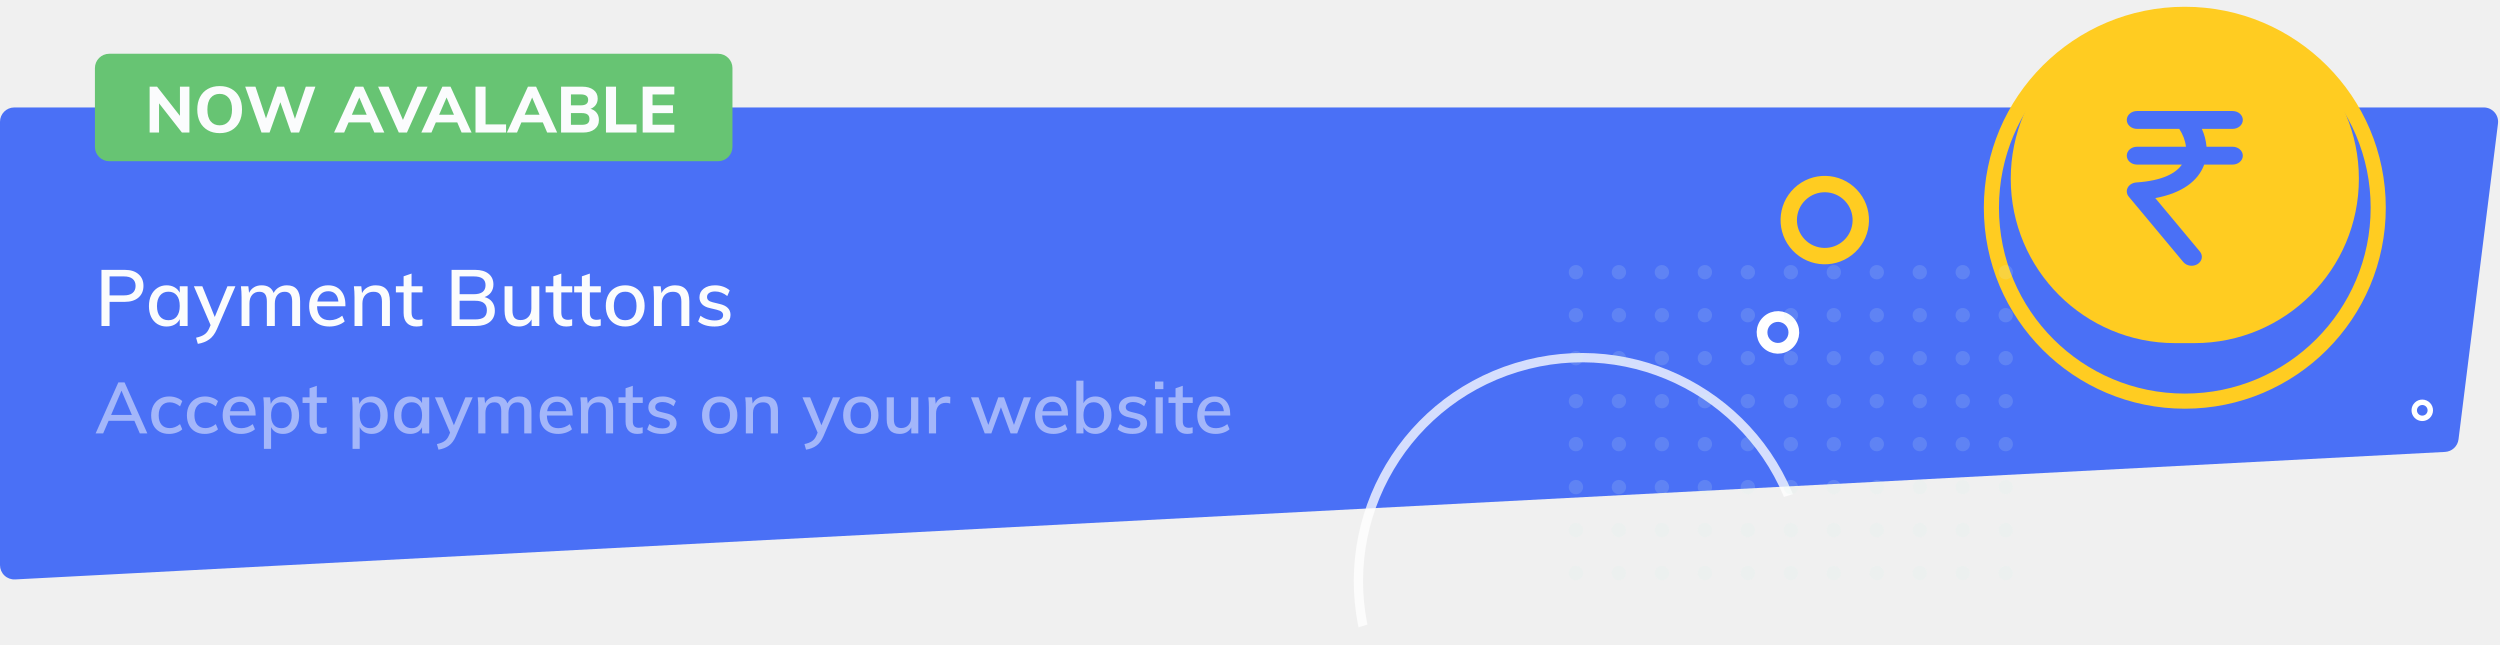
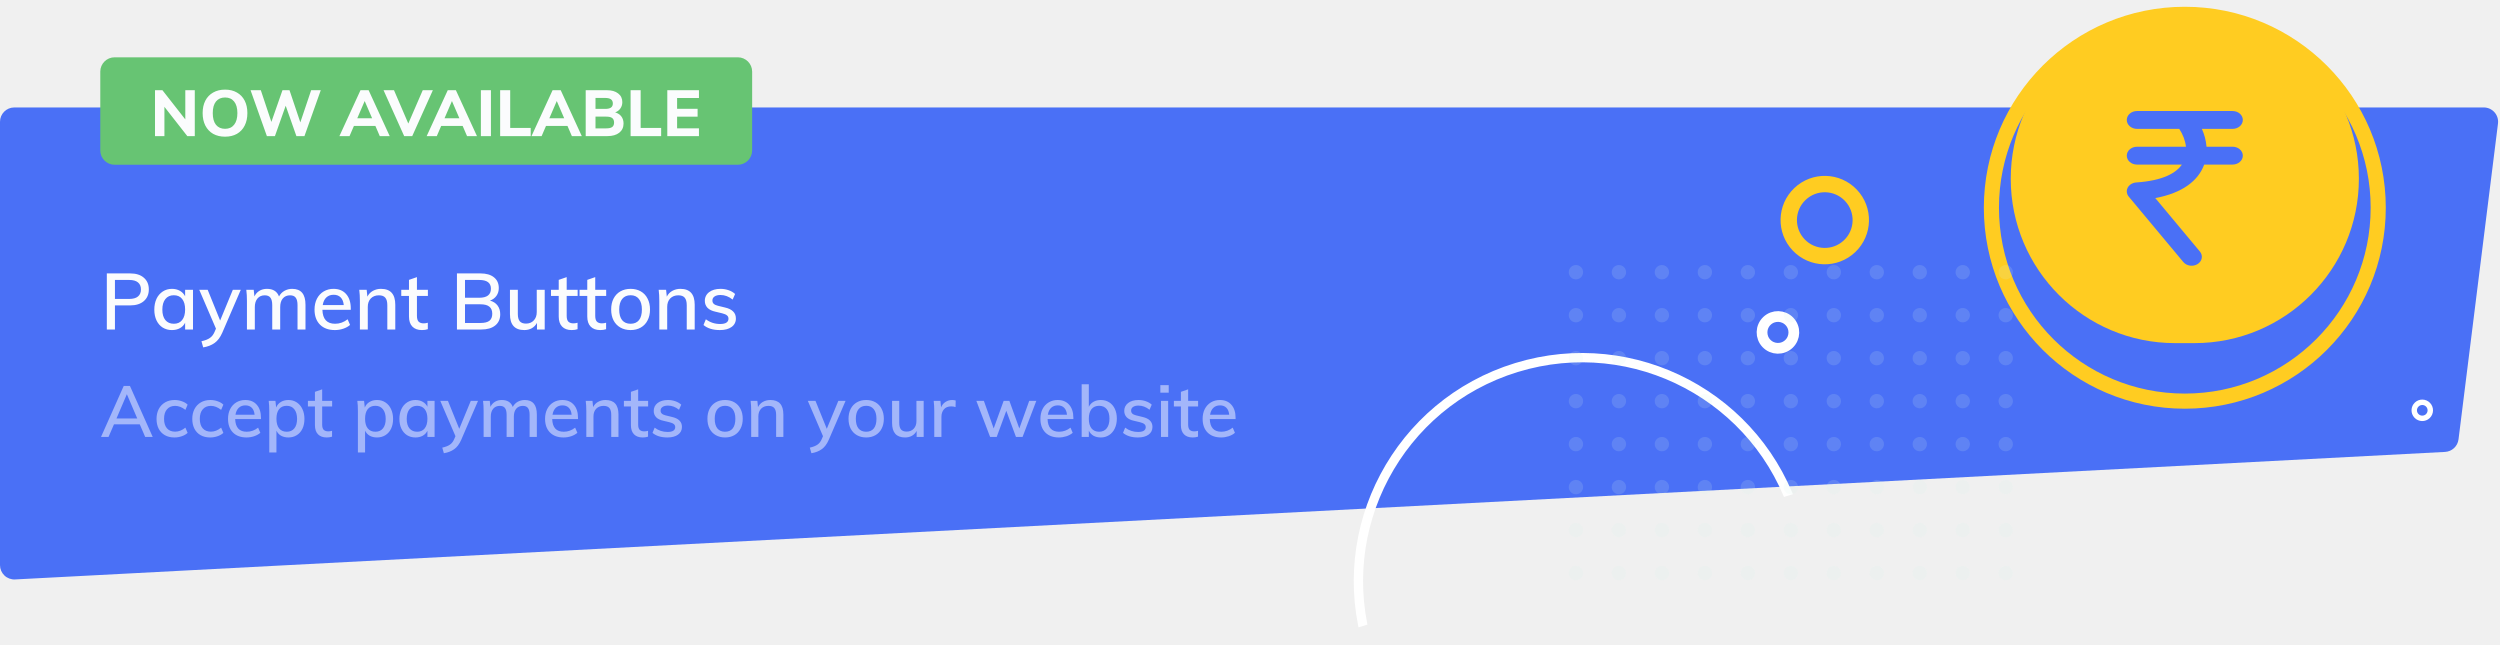
<svg xmlns="http://www.w3.org/2000/svg" width="349" height="90" fill="none">
-   <mask id="a" maskUnits="userSpaceOnUse" x="173" y="34" width="85" height="56">
-     <path d="M257.141 66.884L183.08 89.587 173 56.702 247.061 34l10.08 32.884z" fill="#C4C4C4" />
+   <path d="M0 17a2 2 0 0 1 2-2h344.734a2 2 0 0 1 1.985 2.248l-5.511 44.091a2 2 0 0 1-1.88 1.749L2.105 80.89A2 2 0 0 1 0 78.892V17z" fill="#4a70f6" />
+   <circle cx="338.149" cy="57.281" r="1.121" transform="rotate(226.442 338.149 57.281)" stroke="#fff" stroke-width=".757" />
+   <mask id="A" mask-type="alpha" maskUnits="userSpaceOnUse" x="173" y="34" width="85" height="56">
+     <path d="M257.141 66.884L183.08 89.587 173 56.703 247.061 34l10.08 32.884z" fill="#c4c4c4" />
  </mask>
-   <path d="M0 17a2 2 0 012-2h344.734a2 2 0 011.985 2.248l-5.511 44.09a2 2 0 01-1.88 1.75L2.105 80.889A2 2 0 010 78.892V17z" fill="#4A70F6" />
-   <circle transform="rotate(-133.558 338.149 57.281)" r="1.121" cy="57.281" cx="338.149" stroke-width=".757" stroke="#fff" />
-   <g mask="url(#a)">
-     <circle transform="rotate(-17.042 220.844 81.139)" r="31.202" cy="81.139" cx="220.844" stroke-width="1.3" stroke="#fff" />
+   <g mask="url(#A)">
+     <circle cx="220.844" cy="81.139" r="31.202" transform="rotate(342.958 220.844 81.139)" stroke="#fff" stroke-width="1.3" />
  </g>
-   <circle transform="rotate(-133.558 254.739 30.725)" r="5.029" cy="30.725" cx="254.739" stroke-width="2.286" stroke="#FFCC21" />
-   <circle transform="rotate(-133.558 248.201 46.405)" r="2.221" cy="46.405" cx="248.201" stroke-width="1.5" stroke="#fff" />
-   <path d="M278 29c0-14.912 12.088-27 27-27v0c14.912 0 27 12.088 27 27v0c0 14.912-12.088 27-27 27v0c-14.912 0-27-12.088-27-27v0z" stroke-linecap="round" stroke-width="2.111" stroke="#FFCC21" />
-   <path d="M303.65 2c-12.675 0-22.95 10.275-22.95 22.95 0 12.675 10.275 22.95 22.95 22.95h2.7c12.675 0 22.95-10.275 22.95-22.95C329.3 12.275 319.025 2 306.35 2h-2.7zm3.732 15.992h4.286c.79 0 1.43-.558 1.43-1.246s-.64-1.246-1.43-1.246H298.327c-.789 0-1.429.558-1.429 1.246s.64 1.246 1.429 1.246h5.897c.496.746.84 1.622.936 2.493h-6.833c-.789 0-1.429.558-1.429 1.246s.64 1.246 1.429 1.246h6.262c-.792 1.147-2.568 2.237-6.35 2.494a1.6 1.6 0 00-.406.075c-.359.115-.647.35-.804.647-.157.296-.176.64-.044.953.049.115.117.222.199.318l7.611 9.123c.464.556 1.358.68 1.996.275.639-.405.78-1.185.316-1.741l-6.227-7.465c3.789-.71 5.991-2.418 6.813-4.651l.01-.028h3.965c.79 0 1.43-.558 1.43-1.246 0-.689-.64-1.246-1.43-1.246h-3.638a7.57 7.57 0 00-.648-2.493z" clip-rule="evenodd" fill-rule="evenodd" fill="#FFCC21" />
-   <g opacity=".15" fill="#D5F3EB">
-     <circle r="1" cy="80" cx="220" />
-     <circle r="1" cy="80" cx="238" />
-     <circle r="1" cy="80" cx="262" />
-     <circle r="1" cy="80" cx="226" />
-     <circle r="1" cy="80" cx="244" />
-     <circle r="1" cy="80" cx="268" />
-     <circle r="1" cy="80" cx="232" />
-     <circle r="1" cy="80" cx="256" />
-     <circle r="1" cy="80" cx="250" />
-     <circle r="1" cy="80" cx="280" />
-     <circle r="1" cy="80" cx="274" />
-     <circle r="1" cy="56" cx="220" />
-     <circle r="1" cy="56" cx="238" />
-     <circle r="1" cy="56" cx="262" />
-     <circle r="1" cy="56" cx="226" />
-     <circle r="1" cy="56" cx="244" />
-     <circle r="1" cy="56" cx="268" />
-     <circle r="1" cy="56" cx="232" />
-     <circle r="1" cy="56" cx="256" />
-     <circle r="1" cy="56" cx="250" />
-     <circle r="1" cy="56" cx="280" />
-     <circle r="1" cy="56" cx="274" />
-     <circle r="1" cy="68" cx="220" />
-     <circle r="1" cy="68" cx="238" />
-     <circle r="1" cy="68" cx="262" />
-     <circle r="1" cy="68" cx="226" />
-     <circle r="1" cy="68" cx="244" />
-     <circle r="1" cy="68" cx="268" />
-     <circle r="1" cy="68" cx="232" />
-     <circle r="1" cy="68" cx="256" />
-     <circle r="1" cy="68" cx="250" />
-     <circle r="1" cy="68" cx="280" />
-     <circle r="1" cy="68" cx="274" />
-     <circle r="1" cy="44" cx="220" />
-     <circle r="1" cy="44" cx="238" />
-     <circle r="1" cy="44" cx="262" />
-     <circle r="1" cy="44" cx="226" />
-     <circle r="1" cy="44" cx="244" />
-     <circle r="1" cy="44" cx="268" />
-     <circle r="1" cy="44" cx="232" />
-     <circle r="1" cy="44" cx="256" />
-     <circle r="1" cy="44" cx="250" />
-     <circle r="1" cy="44" cx="280" />
-     <circle r="1" cy="44" cx="274" />
-     <circle r="1" cy="74" cx="220" />
-     <circle r="1" cy="74" cx="238" />
-     <circle r="1" cy="74" cx="262" />
-     <circle r="1" cy="74" cx="226" />
-     <circle r="1" cy="74" cx="244" />
-     <circle r="1" cy="74" cx="268" />
-     <circle r="1" cy="74" cx="232" />
-     <circle r="1" cy="74" cx="256" />
-     <circle r="1" cy="74" cx="250" />
-     <circle r="1" cy="74" cx="280" />
-     <circle r="1" cy="74" cx="274" />
-     <circle r="1" cy="50" cx="220" />
-     <circle r="1" cy="50" cx="238" />
-     <circle r="1" cy="50" cx="262" />
-     <circle r="1" cy="50" cx="226" />
-     <circle r="1" cy="50" cx="244" />
-     <circle r="1" cy="50" cx="268" />
-     <circle r="1" cy="50" cx="232" />
-     <circle r="1" cy="50" cx="256" />
-     <circle r="1" cy="50" cx="250" />
-     <circle r="1" cy="50" cx="280" />
-     <circle r="1" cy="50" cx="274" />
-     <circle r="1" cy="62" cx="220" />
-     <circle r="1" cy="62" cx="238" />
-     <circle r="1" cy="62" cx="262" />
-     <circle r="1" cy="62" cx="226" />
-     <circle r="1" cy="62" cx="244" />
-     <circle r="1" cy="62" cx="268" />
-     <circle r="1" cy="62" cx="232" />
-     <circle r="1" cy="62" cx="256" />
-     <circle r="1" cy="62" cx="250" />
-     <circle r="1" cy="62" cx="280" />
-     <circle r="1" cy="62" cx="274" />
-     <circle r="1" cy="38" cx="220" />
-     <circle r="1" cy="38" cx="238" />
-     <circle r="1" cy="38" cx="262" />
-     <circle r="1" cy="38" cx="226" />
-     <circle r="1" cy="38" cx="244" />
-     <circle r="1" cy="38" cx="268" />
-     <circle r="1" cy="38" cx="232" />
-     <circle r="1" cy="38" cx="256" />
-     <circle r="1" cy="38" cx="250" />
-     <circle r="1" cy="38" cx="280" />
-     <circle r="1" cy="38" cx="274" />
+   <circle cx="254.739" cy="30.725" r="5.029" transform="rotate(226.442 254.739 30.725)" stroke="#ffcc21" stroke-width="2.286" />
+   <circle cx="248.201" cy="46.405" r="2.221" transform="rotate(226.442 248.201 46.405)" stroke="#fff" stroke-width="1.5" />
+   <path d="M278 29c0-14.912 12.088-27 27-27h0c14.912 0 27 12.088 27 27h0c0 14.912-12.088 27-27 27h0c-14.912 0-27-12.088-27-27h0z" stroke="#ffcc21" stroke-width="2.111" />
+   <path fill-rule="evenodd" d="M303.65 2c-12.675 0-22.95 10.275-22.95 22.95s10.275 22.95 22.95 22.95h2.7c12.675 0 22.95-10.275 22.95-22.95S319.025 2 306.35 2h-2.7zm3.732 15.992h4.286c.79 0 1.43-.558 1.43-1.246s-.64-1.246-1.43-1.246h-13.341c-.789 0-1.429.558-1.429 1.246s.64 1.246 1.429 1.246h5.897c.496.746.84 1.622.936 2.492h-6.833c-.789 0-1.429.558-1.429 1.246s.64 1.246 1.429 1.246h6.262c-.792 1.147-2.568 2.237-6.35 2.494a1.6 1.6 0 0 0-.406.074c-.359.115-.647.351-.804.647s-.176.641-.044.953c.049.115.117.222.199.318l7.611 9.122c.464.557 1.358.68 1.996.275s.78-1.184.316-1.741l-6.227-7.464c3.789-.711 5.991-2.418 6.813-4.652l.01-.028h3.965c.79 0 1.43-.558 1.43-1.246s-.64-1.246-1.43-1.246h-3.638a7.57 7.57 0 0 0-.648-2.492z" fill="#ffcc21" />
+   <g opacity=".15" fill="#d5f3eb">
+     <circle cx="220" cy="80" r="1" />
+     <circle cx="238" cy="80" r="1" />
+     <circle cx="262" cy="80" r="1" />
+     <circle cx="226" cy="80" r="1" />
+     <circle cx="244" cy="80" r="1" />
+     <circle cx="268" cy="80" r="1" />
+     <circle cx="232" cy="80" r="1" />
+     <circle cx="256" cy="80" r="1" />
+     <circle cx="250" cy="80" r="1" />
+     <circle cx="280" cy="80" r="1" />
+     <circle cx="274" cy="80" r="1" />
+     <circle cx="220" cy="56" r="1" />
+     <circle cx="238" cy="56" r="1" />
+     <circle cx="262" cy="56" r="1" />
+     <circle cx="226" cy="56" r="1" />
+     <circle cx="244" cy="56" r="1" />
+     <circle cx="268" cy="56" r="1" />
+     <circle cx="232" cy="56" r="1" />
+     <circle cx="256" cy="56" r="1" />
+     <circle cx="250" cy="56" r="1" />
+     <circle cx="280" cy="56" r="1" />
+     <circle cx="274" cy="56" r="1" />
+     <circle cx="220" cy="68" r="1" />
+     <circle cx="238" cy="68" r="1" />
+     <circle cx="262" cy="68" r="1" />
+     <circle cx="226" cy="68" r="1" />
+     <circle cx="244" cy="68" r="1" />
+     <circle cx="268" cy="68" r="1" />
+     <circle cx="232" cy="68" r="1" />
+     <circle cx="256" cy="68" r="1" />
+     <circle cx="250" cy="68" r="1" />
+     <circle cx="280" cy="68" r="1" />
+     <circle cx="274" cy="68" r="1" />
+     <circle cx="220" cy="44" r="1" />
+     <circle cx="238" cy="44" r="1" />
+     <circle cx="262" cy="44" r="1" />
+     <circle cx="226" cy="44" r="1" />
+     <circle cx="244" cy="44" r="1" />
+     <circle cx="268" cy="44" r="1" />
+     <circle cx="232" cy="44" r="1" />
+     <circle cx="256" cy="44" r="1" />
+     <circle cx="250" cy="44" r="1" />
+     <circle cx="280" cy="44" r="1" />
+     <circle cx="274" cy="44" r="1" />
+     <circle cx="220" cy="74" r="1" />
+     <circle cx="238" cy="74" r="1" />
+     <circle cx="262" cy="74" r="1" />
+     <circle cx="226" cy="74" r="1" />
+     <circle cx="244" cy="74" r="1" />
+     <circle cx="268" cy="74" r="1" />
+     <circle cx="232" cy="74" r="1" />
+     <circle cx="256" cy="74" r="1" />
+     <circle cx="250" cy="74" r="1" />
+     <circle cx="280" cy="74" r="1" />
+     <circle cx="274" cy="74" r="1" />
+     <circle cx="220" cy="50" r="1" />
+     <circle cx="238" cy="50" r="1" />
+     <circle cx="262" cy="50" r="1" />
+     <circle cx="226" cy="50" r="1" />
+     <circle cx="244" cy="50" r="1" />
+     <circle cx="268" cy="50" r="1" />
+     <circle cx="232" cy="50" r="1" />
+     <circle cx="256" cy="50" r="1" />
+     <circle cx="250" cy="50" r="1" />
+     <circle cx="280" cy="50" r="1" />
+     <circle cx="274" cy="50" r="1" />
+     <circle cx="220" cy="62" r="1" />
+     <circle cx="238" cy="62" r="1" />
+     <circle cx="262" cy="62" r="1" />
+     <circle cx="226" cy="62" r="1" />
+     <circle cx="244" cy="62" r="1" />
+     <circle cx="268" cy="62" r="1" />
+     <circle cx="232" cy="62" r="1" />
+     <circle cx="256" cy="62" r="1" />
+     <circle cx="250" cy="62" r="1" />
+     <circle cx="280" cy="62" r="1" />
+     <circle cx="274" cy="62" r="1" />
+     <circle cx="220" cy="38" r="1" />
+     <circle cx="238" cy="38" r="1" />
+     <circle cx="262" cy="38" r="1" />
+     <circle cx="226" cy="38" r="1" />
+     <circle cx="244" cy="38" r="1" />
+     <circle cx="268" cy="38" r="1" />
+     <circle cx="232" cy="38" r="1" />
+     <circle cx="256" cy="38" r="1" />
+     <circle cx="250" cy="38" r="1" />
+     <circle cx="280" cy="38" r="1" />
+     <circle cx="274" cy="38" r="1" />
  </g>
-   <g transform="translate(18 -12)">
-     <rect y="19.505" x="-4.749" width="89" height="15" rx="2" fill="#67c473" />
-     <path d="M2.89 30.505v-6.408h1.035l3.456 4.41-.261.171v-4.58h1.323v6.407H7.399L3.96 26.113l.243-.189v4.581zm9.78.081c-.641 0-1.196-.135-1.664-.405a2.78 2.78 0 01-1.09-1.143c-.251-.492-.377-1.074-.377-1.746 0-.666.126-1.245.378-1.737.258-.492.62-.87 1.089-1.134.468-.27 1.023-.405 1.665-.405.642 0 1.194.135 1.656.405.468.264.828.642 1.08 1.134.252.492.378 1.071.378 1.737 0 .672-.126 1.254-.378 1.746a2.721 2.721 0 01-1.08 1.143c-.462.27-1.014.405-1.656.405zm0-1.089c.529 0 .946-.186 1.252-.558.312-.378.468-.927.468-1.647s-.156-1.263-.468-1.629c-.306-.372-.723-.558-1.251-.558-.534 0-.954.186-1.26.558-.306.366-.46.91-.46 1.63 0 .725.154 1.274.46 1.646.306.372.726.558 1.26.558zm5.836 1.008l-2.277-6.408h1.431l1.647 4.96h-.36l1.737-4.96h.981l1.665 4.96h-.315l1.674-4.96h1.341l-2.277 6.408h-1.125l-1.602-4.554h.225l-1.62 4.554zm11.54 0h-1.413l2.943-6.408h1.134l2.943 6.408h-1.395l-2.268-5.292h.342zm-.08-1.422l.54-1.07h3.203l.531 1.07zm7.707 1.422l-2.889-6.408h1.467l2.205 5.13h-.414l2.223-5.13h1.422l-2.88 6.408zm4.555 0h-1.413l2.943-6.408h1.134l2.943 6.408H46.44l-2.268-5.292h.342zm-.081-1.422l.54-1.07h3.204l.53 1.07zm6.235 1.422v-6.408h1.404v5.265h2.862v1.143zm5.79 0H52.76l2.943-6.408h1.134l2.943 6.408h-1.395l-2.268-5.292h.342zm-.08-1.422l.54-1.07h3.203l.531 1.07zm6.234 1.422v-6.408h2.952c.66 0 1.185.15 1.575.45.39.294.585.7.585 1.215 0 .354-.099.663-.297.927a1.548 1.548 0 01-.828.54v-.072c.414.096.732.282.954.558.228.276.342.621.342 1.035 0 .54-.2.97-.603 1.287-.396.312-.942.468-1.638.468zm1.377-1.08h1.503c.378 0 .651-.063.82-.189.173-.126.26-.333.26-.62 0-.283-.087-.49-.26-.622-.169-.138-.442-.207-.82-.207h-1.503zm0-2.718h1.341c.366 0 .633-.063.801-.189.174-.126.261-.318.261-.576 0-.264-.087-.456-.26-.576-.175-.126-.442-.189-.802-.189h-1.34zm4.89 3.798v-6.408h1.404v5.265h2.862v1.143zm5.124 0v-6.408h4.419v1.09h-3.042v1.511h2.853v1.098h-2.853v1.62h3.042v1.09zM-3.836 49.673H-.58c.821 0 1.459.202 1.914.605.462.396.693.94.693 1.628 0 .69-.235 1.236-.704 1.64-.462.395-1.097.593-1.903.593h-2.123v3.366h-1.133zm3.124 3.564c.542 0 .95-.113 1.22-.34.28-.228.419-.558.419-.99 0-.426-.14-.752-.418-.98-.272-.227-.679-.34-1.221-.34h-1.991v2.65zm8.905-1.276v5.544h-1.1v-.946a1.69 1.69 0 01-.726.76c-.315.175-.685.263-1.11.263a2.39 2.39 0 01-1.299-.352 2.364 2.364 0 01-.858-.99c-.205-.432-.308-.935-.308-1.507 0-.572.103-1.078.308-1.518a2.46 2.46 0 01.88-1.023c.374-.242.8-.363 1.276-.363.426 0 .796.092 1.111.275.316.176.558.43.726.76v-.903zM5.52 56.702c.499 0 .884-.172 1.155-.517.279-.352.418-.843.418-1.474 0-.638-.139-1.129-.418-1.474-.271-.344-.66-.517-1.166-.517-.498 0-.89.18-1.177.54-.278.351-.418.843-.418 1.473 0 .624.14 1.108.418 1.452.286.345.682.517 1.188.517zm9.343-4.74l-2.585 5.994c-.286.653-.645 1.13-1.078 1.43-.425.308-.953.514-1.584.616l-.242-.858c.521-.117.913-.27 1.177-.462.272-.183.488-.462.65-.836l.197-.462-2.332-5.423h1.177l1.738 4.29 1.771-4.29zm7.185-.133c1.232 0 1.848.741 1.848 2.222v3.454h-1.111v-3.399c0-.476-.084-.825-.253-1.045-.161-.22-.425-.33-.792-.33-.425 0-.763.147-1.012.44-.242.294-.363.693-.363 1.2v3.134h-1.111v-3.399c0-.476-.084-.825-.253-1.045-.161-.22-.425-.33-.792-.33-.425 0-.763.147-1.012.44-.25.294-.374.693-.374 1.2v3.134h-1.1v-3.982c0-.579-.03-1.1-.088-1.562h1.034l.099.924c.161-.337.392-.597.693-.78.3-.184.653-.276 1.056-.276.858 0 1.419.356 1.683 1.067.169-.33.414-.59.737-.78.33-.191.7-.287 1.11-.287zm8.17 2.926h-3.96c.036 1.298.627 1.947 1.77 1.947.639 0 1.222-.209 1.75-.627l.34.792c-.249.22-.568.396-.956.528a3.696 3.696 0 01-1.155.187c-.888 0-1.584-.253-2.09-.759-.506-.513-.76-1.213-.76-2.1 0-.565.11-1.068.33-1.508.228-.44.543-.78.947-1.023a2.62 2.62 0 011.375-.363c.748 0 1.334.242 1.76.726.432.484.649 1.155.649 2.013zm-2.387-2.1c-.418 0-.76.124-1.023.373-.264.25-.433.605-.506 1.067h2.937c-.044-.469-.187-.825-.43-1.067-.241-.249-.568-.374-.978-.374zm6.61-.826c1.327 0 1.99.741 1.99 2.222v3.454h-1.11v-3.388c0-.484-.096-.836-.287-1.056-.183-.22-.48-.33-.89-.33-.47 0-.848.147-1.134.44-.278.294-.418.686-.418 1.177v3.157h-1.1v-3.982c0-.579-.029-1.1-.088-1.562h1.034l.1.957c.175-.352.428-.62.758-.803.338-.19.72-.286 1.144-.286zm5.013.99v2.783c0 .382.08.653.242.814.169.154.4.231.693.231.19 0 .385-.029.583-.088v.902c-.242.081-.517.121-.825.121-.572 0-1.016-.16-1.331-.484-.315-.322-.473-.792-.473-1.408v-2.87h-1.078v-.859h1.078v-1.386l1.11-.385v1.771h1.53v.858zm10.196.65c.454.124.806.351 1.056.681.249.33.374.737.374 1.221 0 .675-.235 1.2-.704 1.573-.462.374-1.111.561-1.947.561H45.04v-7.832h3.278c.806 0 1.433.18 1.88.54.455.359.683.861.683 1.506 0 .418-.11.781-.33 1.09-.213.3-.514.52-.902.66zm-3.487-.397h1.98c1.092 0 1.639-.421 1.639-1.265 0-.814-.547-1.22-1.64-1.22h-1.98zm2.156 3.52c.572 0 .99-.102 1.254-.308.264-.212.396-.539.396-.979 0-.447-.136-.777-.407-.99-.264-.22-.679-.33-1.243-.33h-2.156v2.607zm8.97-4.63v5.543h-1.077v-.924a1.876 1.876 0 01-.726.748 2.14 2.14 0 01-1.045.253c-1.335 0-2.002-.74-2.002-2.222v-3.399h1.1v3.388c0 .455.092.792.275 1.012.19.213.477.32.858.32.455 0 .818-.147 1.089-.44.279-.294.418-.683.418-1.167v-3.113zm3.07.857v2.783c0 .382.08.653.241.814.169.154.4.231.693.231.19 0 .385-.029.583-.088v.902c-.242.081-.517.121-.825.121-.572 0-1.015-.16-1.33-.484-.316-.322-.474-.792-.474-1.408v-2.87H58.17v-.859h1.078v-1.386l1.111-.385v1.771h1.53v.858zm3.985 0v2.783c0 .382.08.653.242.814.168.154.4.231.693.231.19 0 .385-.029.583-.088v.902c-.242.081-.517.121-.825.121-.572 0-1.016-.16-1.331-.484-.316-.322-.473-.792-.473-1.408v-2.87h-1.078v-.859h1.078v-1.386l1.11-.385v1.771h1.53v.858zm4.942 4.763c-.543 0-1.02-.117-1.43-.352a2.423 2.423 0 01-.957-1c-.22-.433-.33-.94-.33-1.519s.11-1.085.33-1.518c.227-.44.546-.777.957-1.012.41-.234.887-.352 1.43-.352.535 0 1.008.118 1.419.352.41.235.726.572.946 1.012.227.433.34.94.34 1.518 0 .58-.113 1.086-.34 1.518-.22.433-.536.767-.946 1.001-.411.235-.884.352-1.42.352zm-.011-.88c.513 0 .905-.168 1.177-.506.271-.337.407-.832.407-1.485 0-.638-.14-1.129-.418-1.474-.272-.344-.657-.517-1.155-.517-.506 0-.899.173-1.177.517-.279.345-.418.836-.418 1.474 0 .653.135 1.148.407 1.485.278.338.67.506 1.177.506zm6.963-4.873c1.328 0 1.991.741 1.991 2.222v3.454h-1.11v-3.388c0-.484-.096-.836-.287-1.056-.183-.22-.48-.33-.89-.33-.47 0-.848.147-1.134.44-.278.294-.418.686-.418 1.177v3.157h-1.1v-3.982c0-.579-.029-1.1-.088-1.562h1.034l.1.957c.175-.352.428-.62.758-.803.338-.19.719-.286 1.144-.286zm5.509 5.753c-.968 0-1.73-.234-2.288-.704l.33-.803c.58.44 1.243.66 1.99.66.382 0 .672-.062.87-.187a.626.626 0 00.297-.55.555.555 0 00-.21-.462c-.131-.117-.359-.216-.681-.297l-.924-.22c-.484-.102-.855-.282-1.111-.539a1.371 1.371 0 01-.374-.979c0-.498.198-.902.594-1.21.403-.308.935-.462 1.595-.462.396 0 .77.063 1.122.187.36.125.663.301.913.528l-.341.781c-.536-.425-1.1-.638-1.694-.638-.36 0-.638.07-.836.21a.636.636 0 00-.297.56c0 .191.062.345.187.462.124.118.322.21.594.275l.946.231c.528.118.916.305 1.166.561.256.25.385.576.385.98 0 .498-.202.894-.605 1.187-.396.286-.939.43-1.628.43z" fill="#fbfcfd" />
-     <path d="M1.52 72.505l-.76-1.76h-3.6l-.76 1.76h-1.05l3.17-7.12h.87l3.18 7.12zm-4.01-2.58h2.9l-1.45-3.39zm8.083 2.65c-.507 0-.95-.106-1.33-.32a2.153 2.153 0 01-.86-.9c-.2-.393-.3-.85-.3-1.37 0-.52.103-.98.31-1.38.213-.4.51-.71.89-.93.38-.22.823-.33 1.33-.33.353 0 .693.06 1.02.18.326.114.59.27.79.47l-.31.73c-.474-.373-.95-.56-1.43-.56-.487 0-.867.16-1.14.48-.274.314-.41.757-.41 1.33 0 .574.136 1.017.41 1.33.273.307.653.46 1.14.46.493 0 .97-.186 1.43-.56l.31.73c-.214.2-.487.357-.82.47a3.12 3.12 0 01-1.03.17zm4.99 0c-.507 0-.95-.106-1.33-.32a2.153 2.153 0 01-.86-.9c-.2-.393-.3-.85-.3-1.37 0-.52.103-.98.31-1.38.213-.4.51-.71.89-.93.38-.22.823-.33 1.33-.33.353 0 .693.06 1.02.18.327.114.59.27.79.47l-.31.73c-.473-.373-.95-.56-1.43-.56-.487 0-.867.16-1.14.48-.273.314-.41.757-.41 1.33 0 .574.137 1.017.41 1.33.273.307.653.46 1.14.46.493 0 .97-.186 1.43-.56l.31.73c-.213.2-.487.357-.82.47a3.12 3.12 0 01-1.03.17zm7.1-2.57h-3.6c.034 1.18.57 1.77 1.61 1.77.58 0 1.11-.19 1.59-.57l.31.72c-.226.2-.516.36-.87.48-.346.114-.696.17-1.05.17-.806 0-1.44-.23-1.9-.69-.46-.466-.69-1.103-.69-1.91 0-.513.1-.97.3-1.37.207-.4.494-.71.86-.93.367-.22.784-.33 1.25-.33.68 0 1.214.22 1.6.66.394.44.59 1.05.59 1.83zm-2.17-1.91c-.38 0-.69.114-.93.34-.24.227-.393.55-.46.97h2.67c-.04-.426-.17-.75-.39-.97-.22-.226-.516-.34-.89-.34zm6-.75c.433 0 .82.11 1.16.33.34.22.603.53.79.93.193.4.29.86.29 1.38 0 .52-.094.977-.28 1.37-.187.387-.45.687-.79.9-.34.214-.73.32-1.17.32-.387 0-.727-.08-1.02-.24a1.598 1.598 0 01-.65-.71v3.04h-1v-5.78c0-.526-.027-1-.08-1.42h.94l.1.93c.133-.333.35-.59.65-.77.3-.186.653-.28 1.06-.28zm-.23 4.43c.453 0 .806-.156 1.06-.47.253-.313.38-.753.38-1.32 0-.573-.127-1.02-.38-1.34-.254-.326-.607-.49-1.06-.49-.467 0-.824.157-1.07.47-.247.314-.37.76-.37 1.34 0 .58.123 1.027.37 1.34.253.314.61.47 1.07.47zm4.943-3.53v2.53c0 .347.074.594.22.74.154.14.364.21.63.21.174 0 .35-.026.53-.08v.82c-.22.074-.47.11-.75.11-.52 0-.923-.146-1.21-.44-.286-.293-.43-.72-.43-1.28v-2.61h-.98v-.78h.98v-1.26l1.01-.35v1.61h1.39v.78zm7.66-.9c.433 0 .82.11 1.16.33.34.22.603.53.79.93.193.4.29.86.29 1.38 0 .52-.094.977-.28 1.37-.187.387-.45.687-.79.9-.34.214-.73.32-1.17.32-.387 0-.727-.08-1.02-.24a1.599 1.599 0 01-.65-.71v3.04h-1v-5.78c0-.526-.027-1-.08-1.42h.94l.1.93c.133-.333.35-.59.65-.77.3-.186.653-.28 1.06-.28zm-.23 4.43c.453 0 .806-.156 1.06-.47.253-.313.38-.753.38-1.32 0-.573-.127-1.02-.38-1.34-.254-.326-.607-.49-1.06-.49-.467 0-.824.157-1.07.47-.247.314-.37.76-.37 1.34 0 .58.123 1.027.37 1.34.253.314.61.47 1.07.47zm8.263-4.31v5.04h-1v-.86c-.147.3-.367.53-.66.69a2.04 2.04 0 01-1.01.24c-.447 0-.84-.106-1.18-.32a2.147 2.147 0 01-.78-.9c-.187-.393-.28-.85-.28-1.37 0-.52.093-.98.28-1.38.193-.4.46-.71.8-.93.34-.22.727-.33 1.16-.33.387 0 .723.084 1.01.25.287.16.507.39.66.69v-.82zm-2.43 4.31c.453 0 .803-.156 1.05-.47.253-.32.38-.766.38-1.34 0-.58-.127-1.026-.38-1.34-.247-.313-.6-.47-1.06-.47-.453 0-.81.164-1.07.49-.253.32-.38.767-.38 1.34 0 .567.127 1.007.38 1.32.26.314.62.47 1.08.47zm8.494-4.31l-2.35 5.45c-.26.594-.587 1.027-.98 1.3-.387.28-.867.467-1.44.56l-.22-.78c.473-.106.83-.246 1.07-.42.246-.166.443-.42.59-.76l.18-.42-2.12-4.93h1.07l1.58 3.9 1.61-3.9zm6.531-.12c1.12 0 1.68.674 1.68 2.02v3.14h-1.01v-3.09c0-.433-.077-.75-.23-.95-.147-.2-.387-.3-.72-.3-.387 0-.693.134-.92.4-.22.267-.33.63-.33 1.09v2.85h-1.01v-3.09c0-.433-.077-.75-.23-.95-.147-.2-.387-.3-.72-.3-.387 0-.693.134-.92.4-.227.267-.34.63-.34 1.09v2.85h-1v-3.62c0-.526-.027-1-.08-1.42h.94l.09.84c.147-.306.357-.543.63-.71.273-.166.593-.25.96-.25.78 0 1.29.324 1.53.97.153-.3.377-.536.67-.71.3-.173.637-.26 1.01-.26zm7.427 2.66h-3.6c.033 1.18.57 1.77 1.61 1.77.58 0 1.11-.19 1.59-.57l.31.72c-.227.2-.517.36-.87.48-.347.114-.697.17-1.05.17-.807 0-1.44-.23-1.9-.69-.46-.466-.69-1.103-.69-1.91 0-.513.1-.97.3-1.37.207-.4.493-.71.86-.93.367-.22.783-.33 1.25-.33.68 0 1.213.22 1.6.66.393.44.59 1.05.59 1.83zm-2.17-1.91c-.38 0-.69.114-.93.34-.24.227-.393.55-.46.97h2.67c-.04-.426-.17-.75-.39-.97-.22-.226-.517-.34-.89-.34zm6.01-.75c1.206 0 1.81.674 1.81 2.02v3.14h-1.01v-3.08c0-.44-.088-.76-.26-.96-.168-.2-.438-.3-.81-.3-.428 0-.77.134-1.03.4-.254.267-.38.624-.38 1.07v2.87h-1v-3.62c0-.526-.028-1-.08-1.42h.94l.09.87c.16-.32.39-.563.69-.73.306-.173.652-.26 1.04-.26zm4.557.9v2.53c0 .347.073.594.22.74.153.14.363.21.63.21.173 0 .35-.026.53-.08v.82c-.22.074-.47.11-.75.11-.52 0-.924-.146-1.21-.44-.287-.293-.43-.72-.43-1.28v-2.61h-.98v-.78h.98v-1.26l1.01-.35v1.61h1.39v.78zm4.083 4.33c-.88 0-1.574-.213-2.08-.64l.3-.73c.526.4 1.13.6 1.81.6.346 0 .61-.056.79-.17.18-.12.27-.286.27-.5 0-.18-.064-.32-.19-.42-.12-.106-.327-.196-.62-.27l-.84-.2c-.44-.093-.777-.256-1.01-.49a1.247 1.247 0 01-.34-.89c0-.453.18-.82.54-1.1.366-.28.85-.42 1.45-.42.36 0 .7.057 1.02.17.326.114.603.274.83.48l-.31.71c-.487-.386-1-.58-1.54-.58-.327 0-.58.064-.76.19-.18.12-.27.29-.27.51a.55.55 0 00.17.42c.113.107.293.19.54.25l.86.21c.48.107.833.277 1.06.51.233.227.35.524.35.89 0 .454-.184.814-.55 1.08-.36.26-.854.39-1.48.39zm8.056 0c-.493 0-.927-.106-1.3-.32a2.204 2.204 0 01-.87-.91c-.2-.393-.3-.853-.3-1.38 0-.526.1-.986.3-1.38.207-.4.497-.706.87-.92.373-.213.807-.32 1.3-.32.487 0 .917.107 1.29.32.373.214.66.52.86.92.207.394.31.854.31 1.38 0 .527-.103.987-.31 1.38a2.14 2.14 0 01-.86.91c-.373.214-.803.32-1.29.32zm-.01-.8c.467 0 .823-.153 1.07-.46.247-.306.37-.756.37-1.35 0-.58-.127-1.026-.38-1.34-.247-.313-.597-.47-1.05-.47-.46 0-.817.157-1.07.47-.253.314-.38.76-.38 1.34 0 .594.123 1.044.37 1.35.253.307.61.46 1.07.46zm6.33-4.43c1.207 0 1.81.674 1.81 2.02v3.14h-1.01v-3.08c0-.44-.086-.76-.26-.96-.166-.2-.436-.3-.81-.3-.426 0-.77.134-1.03.4-.253.267-.38.624-.38 1.07v2.87h-1v-3.62c0-.526-.026-1-.08-1.42h.94l.09.87c.16-.32.39-.563.69-.73.307-.173.654-.26 1.04-.26zm10.495.12l-2.35 5.45c-.26.594-.587 1.027-.98 1.3-.387.28-.867.467-1.44.56l-.22-.78c.473-.106.83-.246 1.07-.42.246-.166.443-.42.59-.76l.18-.42-2.12-4.93h1.07l1.58 3.9 1.61-3.9zm2.883 5.11c-.494 0-.927-.106-1.3-.32a2.195 2.195 0 01-.87-.91c-.2-.393-.3-.853-.3-1.38 0-.526.1-.986.3-1.38.206-.4.496-.706.87-.92.373-.213.806-.32 1.3-.32.486 0 .916.107 1.29.32.373.214.66.52.86.92.206.394.31.854.31 1.38 0 .527-.104.987-.31 1.38-.2.394-.487.697-.86.91-.374.214-.804.32-1.29.32zm-.01-.8c.466 0 .823-.153 1.07-.46.246-.306.37-.756.37-1.35 0-.58-.127-1.026-.38-1.34-.247-.313-.597-.47-1.05-.47-.46 0-.817.157-1.07.47-.254.314-.38.76-.38 1.34 0 .594.123 1.044.37 1.35.253.307.61.46 1.07.46zm8.03-4.31v5.04h-.98v-.84c-.16.294-.38.52-.66.68-.28.154-.596.23-.95.23-1.213 0-1.82-.673-1.82-2.02v-3.09h1v3.08c0 .414.084.72.25.92.174.194.434.29.78.29.414 0 .744-.133.99-.4.254-.266.38-.62.38-1.06v-2.83zm3.99-.12c.153 0 .313.024.48.07l-.02.92c-.18-.066-.377-.1-.59-.1-.46 0-.807.14-1.04.42-.227.274-.34.62-.34 1.04v2.81h-1v-3.62c0-.526-.027-1-.08-1.42h.94l.09.91a1.53 1.53 0 01.62-.76 1.7 1.7 0 01.94-.27zm10.745.12h.99l-1.92 5.04h-.92l-1.35-3.65-1.34 3.65h-.92l-1.92-5.04h1.05l1.37 3.85 1.39-3.85h.8l1.39 3.85zm6.162 2.54h-3.6c.033 1.18.57 1.77 1.61 1.77.58 0 1.11-.19 1.59-.57l.31.72c-.227.2-.517.36-.87.48-.347.114-.697.17-1.05.17-.807 0-1.44-.23-1.9-.69-.46-.466-.69-1.103-.69-1.91 0-.513.1-.97.3-1.37.206-.4.493-.71.86-.93a2.38 2.38 0 011.25-.33c.68 0 1.213.22 1.6.66.393.44.59 1.05.59 1.83zm-2.17-1.91c-.38 0-.69.114-.93.34-.24.227-.394.55-.46.97h2.67c-.04-.426-.17-.75-.39-.97-.22-.226-.517-.34-.89-.34zm5.999-.75c.44 0 .83.107 1.17.32.34.214.603.517.79.91.186.394.28.85.28 1.37 0 .52-.097.98-.29 1.38-.187.394-.45.7-.79.92-.34.22-.727.33-1.16.33-.387 0-.727-.08-1.02-.24a1.593 1.593 0 01-.65-.71v.88h-1v-7.36h1v3.15c.146-.3.363-.533.65-.7.293-.166.633-.25 1.02-.25zm-.23 4.43c.453 0 .806-.16 1.06-.48.253-.326.38-.776.38-1.35 0-.566-.127-1.006-.38-1.32-.254-.313-.607-.47-1.06-.47-.46 0-.817.157-1.07.47-.247.314-.37.76-.37 1.34 0 .58.123 1.027.37 1.34.253.314.61.47 1.07.47zm5.414.8c-.88 0-1.574-.213-2.08-.64l.3-.73c.526.4 1.13.6 1.81.6.346 0 .61-.056.79-.17.18-.12.27-.286.27-.5 0-.18-.064-.32-.19-.42-.12-.106-.327-.196-.62-.27l-.84-.2c-.44-.093-.777-.256-1.01-.49a1.245 1.245 0 01-.34-.89c0-.453.18-.82.54-1.1.366-.28.85-.42 1.45-.42.36 0 .7.057 1.02.17.326.114.603.274.83.48l-.31.71c-.487-.386-1-.58-1.54-.58-.327 0-.58.064-.76.19-.18.12-.27.29-.27.51 0 .174.056.314.17.42.113.107.293.19.54.25l.86.21c.48.107.833.277 1.06.51.233.227.35.524.35.89 0 .454-.184.814-.55 1.08-.36.26-.854.39-1.48.39zm3.22-.07v-5.04h1v5.04zm-.09-7.24h1.17v1.06h-1.17zm3.88 2.98v2.53c0 .347.074.594.22.74.154.14.364.21.63.21.174 0 .35-.026.53-.08v.82c-.22.074-.47.11-.75.11-.52 0-.923-.146-1.21-.44-.286-.293-.43-.72-.43-1.28v-2.61h-.98v-.78h.98v-1.26l1.01-.35v1.61h1.39v.78zm6.623 1.76h-3.6c.034 1.18.57 1.77 1.61 1.77.58 0 1.11-.19 1.59-.57l.31.72c-.226.2-.516.36-.87.48-.346.114-.696.17-1.05.17-.806 0-1.44-.23-1.9-.69-.46-.466-.69-1.103-.69-1.91 0-.513.1-.97.3-1.37.207-.4.494-.71.86-.93.367-.22.784-.33 1.25-.33.68 0 1.214.22 1.6.66.394.44.59 1.05.59 1.83zm-2.17-1.91c-.38 0-.69.114-.93.34-.24.227-.393.55-.46.97h2.67c-.04-.426-.17-.75-.39-.97-.22-.226-.516-.34-.89-.34z" opacity=".5" fill="#fbfcfd" />
+   <path d="M14 10a2 2 0 0 1 2-2h87a2 2 0 0 1 2 2v11a2 2 0 0 1-2 2H16a2 2 0 0 1-2-2V10z" fill="#67c473" />
+   <g fill="#fbfcfd">
+     <path d="M27.192 12.592V19h-1.044l-3.195-4.086V19h-1.314v-6.408h1.035l3.195 4.077v-4.077h1.323zm4.228 6.489c-.636 0-1.191-.132-1.665-.396-.468-.27-.831-.654-1.089-1.152-.252-.498-.378-1.08-.378-1.746s.126-1.245.378-1.737a2.72 2.72 0 0 1 1.089-1.134c.474-.27 1.029-.405 1.665-.405s1.188.135 1.656.405c.468.264.828.642 1.08 1.134s.378 1.071.378 1.737-.126 1.248-.378 1.746a2.71 2.71 0 0 1-1.08 1.152c-.468.264-1.02.396-1.656.396zm0-1.098c.54 0 .96-.189 1.26-.567.306-.378.459-.921.459-1.629s-.153-1.248-.459-1.62c-.3-.372-.72-.558-1.26-.558s-.963.186-1.269.558c-.3.372-.45.912-.45 1.62 0 .714.15 1.26.45 1.638.306.372.729.558 1.269.558zm13.36-5.391L42.502 19h-1.125l-1.494-4.239L38.38 19h-1.125l-2.277-6.408h1.431l1.476 4.428 1.548-4.428h.981l1.512 4.491 1.512-4.491h1.341zm7.625 4.986h-2.997L48.795 19h-1.413l2.943-6.408h1.134L54.402 19h-1.386l-.612-1.422zm-.459-1.071l-1.035-2.403-1.035 2.403h2.07zm8.482-3.915L57.548 19h-1.125l-2.88-6.408h1.458l1.998 4.653 2.016-4.653h1.413zm4.158 4.986h-2.997L60.977 19h-1.413l2.943-6.408h1.134L66.584 19h-1.386l-.612-1.422zm-.459-1.071l-1.035-2.403-1.035 2.403h2.07zm3.004-3.915h1.404V19h-1.404v-6.408zm2.689 0h1.404v5.265h2.862V19H69.82v-6.408zm9.399 4.986h-2.997L75.611 19h-1.413l2.943-6.408h1.134L81.218 19h-1.386l-.612-1.422zm-.459-1.071l-1.035-2.403-1.035 2.403h2.07zm7.117-.819c.372.108.66.297.864.567s.306.6.306.99c0 .54-.201.969-.603 1.287-.402.312-.948.468-1.638.468h-3.042v-6.408h2.952c.666 0 1.191.15 1.575.45.39.294.585.699.585 1.215 0 .336-.09.63-.27.882-.174.252-.417.435-.729.549zm-2.745-.486h1.35c.36 0 .627-.06.801-.18.18-.126.27-.318.27-.576 0-.264-.09-.459-.27-.585-.174-.126-.441-.189-.801-.189h-1.35v1.53zm1.512 2.718c.378 0 .651-.063.819-.189.174-.132.261-.339.261-.621 0-.288-.087-.498-.261-.63-.168-.132-.441-.198-.819-.198h-1.512v1.638h1.512zm3.387-5.328h1.404v5.265h2.862V19h-4.266v-6.408zm5.124 0h4.419v1.089h-3.051v1.512h2.862v1.098h-2.862v1.62h3.051V19h-4.419v-6.408zM14.913 38.168h3.256c.821 0 1.459.202 1.914.605.462.396.693.939.693 1.628s-.235 1.236-.704 1.639c-.462.396-1.096.594-1.903.594h-2.123V46h-1.133v-7.832zm3.124 3.564c.543 0 .95-.114 1.221-.341.279-.227.418-.557.418-.99 0-.425-.139-.752-.418-.979-.271-.227-.678-.341-1.221-.341h-1.991v2.651h1.991zm8.906-1.276V46h-1.1v-.946a1.69 1.69 0 0 1-.726.759c-.315.176-.686.264-1.111.264a2.39 2.39 0 0 1-1.298-.352c-.367-.235-.653-.565-.858-.99-.205-.433-.308-.935-.308-1.507s.103-1.078.308-1.518a2.46 2.46 0 0 1 .88-1.023c.374-.242.799-.363 1.276-.363.425 0 .796.092 1.111.275a1.77 1.77 0 0 1 .726.759v-.902h1.1zm-2.673 4.741c.499 0 .884-.172 1.155-.517.279-.352.418-.843.418-1.474 0-.638-.139-1.129-.418-1.474-.271-.345-.66-.517-1.166-.517-.499 0-.891.18-1.177.539-.279.352-.418.843-.418 1.474 0 .623.139 1.107.418 1.452.286.345.682.517 1.188.517zm9.343-4.741l-2.585 5.995c-.286.653-.645 1.129-1.078 1.43-.425.308-.953.513-1.584.616l-.242-.858c.521-.117.913-.271 1.177-.462.271-.183.488-.462.649-.836l.198-.462-2.332-5.423h1.177l1.738 4.29 1.771-4.29h1.111zm7.185-.132c1.232 0 1.848.741 1.848 2.222V46h-1.111v-3.399c0-.477-.084-.825-.253-1.045-.161-.22-.425-.33-.792-.33-.425 0-.763.147-1.012.44-.242.293-.363.693-.363 1.199V46h-1.111v-3.399c0-.477-.084-.825-.253-1.045-.161-.22-.425-.33-.792-.33-.425 0-.763.147-1.012.44s-.374.693-.374 1.199V46h-1.1v-3.982c0-.579-.029-1.1-.088-1.562h1.034l.099.924c.161-.337.392-.598.693-.781s.653-.275 1.056-.275c.858 0 1.419.356 1.683 1.067a1.89 1.89 0 0 1 .737-.781 2.18 2.18 0 0 1 1.111-.286zm8.17 2.926h-3.96c.037 1.298.627 1.947 1.771 1.947.638 0 1.221-.209 1.749-.627l.341.792c-.249.22-.568.396-.957.528-.381.125-.766.187-1.155.187-.887 0-1.584-.253-2.09-.759-.506-.513-.759-1.214-.759-2.101 0-.565.11-1.067.33-1.507.227-.44.543-.781.946-1.023a2.62 2.62 0 0 1 1.375-.363c.748 0 1.335.242 1.76.726.433.484.649 1.155.649 2.013v.187zm-2.387-2.101c-.418 0-.759.125-1.023.374s-.433.605-.506 1.067h2.937c-.044-.469-.187-.825-.429-1.067-.242-.249-.568-.374-.979-.374zm6.61-.825c1.327 0 1.991.741 1.991 2.222V46H54.07v-3.388c0-.484-.095-.836-.286-1.056-.183-.22-.48-.33-.891-.33-.469 0-.847.147-1.133.44-.279.293-.418.686-.418 1.177V46h-1.1v-3.982c0-.579-.029-1.1-.088-1.562h1.034l.099.957a1.83 1.83 0 0 1 .759-.803 2.28 2.28 0 0 1 1.144-.286zm5.014.99v2.783c0 .381.081.653.242.814.169.154.4.231.693.231.191 0 .385-.029.583-.088v.902c-.242.081-.517.121-.825.121-.572 0-1.016-.161-1.331-.484s-.473-.792-.473-1.408v-2.871h-1.078v-.858h1.078V39.07l1.111-.385v1.771h1.529v.858h-1.529zm10.196.649c.455.125.807.352 1.056.682s.374.737.374 1.221c0 .675-.235 1.199-.704 1.573-.462.374-1.111.561-1.947.561h-3.39v-7.832h3.278c.807 0 1.434.18 1.881.539.455.359.682.862.682 1.507 0 .418-.11.781-.33 1.089a1.82 1.82 0 0 1-.902.66zm-3.487-.396h1.98c1.093 0 1.639-.422 1.639-1.265 0-.814-.546-1.221-1.639-1.221h-1.98v2.486zm2.156 3.52c.572 0 .99-.103 1.254-.308.264-.213.396-.539.396-.979 0-.447-.136-.777-.407-.99-.264-.22-.678-.33-1.243-.33h-2.156v2.607h2.156zm8.971-4.631V46h-1.078v-.924c-.176.323-.418.572-.726.748-.308.169-.656.253-1.045.253-1.335 0-2.002-.741-2.002-2.222v-3.399h1.1v3.388c0 .455.092.792.275 1.012.191.213.477.319.858.319.455 0 .818-.147 1.089-.44.279-.293.418-.682.418-1.166v-3.113h1.111zm3.068.858v2.783c0 .381.081.653.242.814.169.154.4.231.693.231.191 0 .385-.029.583-.088v.902c-.242.081-.517.121-.825.121-.572 0-1.016-.161-1.331-.484s-.473-.792-.473-1.408v-2.871H76.92v-.858h1.078V39.07l1.111-.385v1.771h1.529v.858h-1.529zm3.985 0v2.783c0 .381.081.653.242.814.169.154.4.231.693.231.191 0 .385-.029.583-.088v.902c-.242.081-.517.121-.825.121-.572 0-1.016-.161-1.331-.484s-.473-.792-.473-1.408v-2.871h-1.078v-.858h1.078V39.07l1.111-.385v1.771h1.529v.858h-1.529zm4.942 4.763c-.543 0-1.019-.117-1.43-.352a2.42 2.42 0 0 1-.957-1.001c-.22-.433-.33-.939-.33-1.518s.11-1.085.33-1.518c.227-.44.546-.777.957-1.012s.887-.352 1.43-.352c.535 0 1.008.117 1.419.352a2.34 2.34 0 0 1 .946 1.012c.227.433.341.939.341 1.518s-.114 1.085-.341 1.518a2.35 2.35 0 0 1-.946 1.001c-.411.235-.884.352-1.419.352zm-.011-.88c.513 0 .906-.169 1.177-.506s.407-.832.407-1.485c0-.638-.139-1.129-.418-1.474-.271-.345-.656-.517-1.155-.517-.506 0-.898.172-1.177.517s-.418.836-.418 1.474c0 .653.136 1.148.407 1.485.279.337.671.506 1.177.506zm6.964-4.873c1.327 0 1.991.741 1.991 2.222V46h-1.111v-3.388c0-.484-.095-.836-.286-1.056-.183-.22-.48-.33-.891-.33-.469 0-.847.147-1.133.44-.279.293-.418.686-.418 1.177V46h-1.1v-3.982c0-.579-.029-1.1-.088-1.562h1.034l.099.957a1.83 1.83 0 0 1 .759-.803 2.28 2.28 0 0 1 1.144-.286zm5.508 5.753c-.968 0-1.731-.235-2.288-.704l.33-.803c.579.44 1.243.66 1.991.66.381 0 .671-.062.869-.187.198-.132.297-.315.297-.55 0-.198-.07-.352-.209-.462-.132-.117-.359-.216-.682-.297l-.924-.22c-.484-.103-.854-.282-1.111-.539a1.37 1.37 0 0 1-.374-.979 1.46 1.46 0 0 1 .594-1.21c.403-.308.935-.462 1.595-.462.396 0 .77.062 1.122.187a2.61 2.61 0 0 1 .913.528l-.341.781c-.535-.425-1.1-.638-1.694-.638-.359 0-.638.07-.836.209-.198.132-.297.319-.297.561 0 .191.062.345.187.462s.323.209.594.275l.946.231c.528.117.917.304 1.166.561.257.249.385.576.385.979a1.39 1.39 0 0 1-.605 1.188c-.396.286-.939.429-1.628.429z" />
+     <path opacity=".5" d="M20.27 61l-.76-1.76h-3.6L15.15 61H14.1l3.17-7.12h.87L21.32 61h-1.05zm-4.01-2.58h2.9l-1.45-3.39-1.45 3.39zm8.082 2.65c-.507 0-.95-.107-1.33-.32-.373-.213-.66-.513-.86-.9-.2-.393-.3-.85-.3-1.37s.103-.98.31-1.38a2.3 2.3 0 0 1 .89-.93c.38-.22.823-.33 1.33-.33.353 0 .693.06 1.02.18.327.113.59.27.79.47l-.31.73c-.473-.373-.95-.56-1.43-.56-.487 0-.867.16-1.14.48-.273.313-.41.757-.41 1.33s.137 1.017.41 1.33c.273.307.653.46 1.14.46.493 0 .97-.187 1.43-.56l.31.73c-.213.2-.487.357-.82.47a3.12 3.12 0 0 1-1.03.17zm4.99 0c-.507 0-.95-.107-1.33-.32-.373-.213-.66-.513-.86-.9-.2-.393-.3-.85-.3-1.37s.103-.98.31-1.38a2.3 2.3 0 0 1 .89-.93c.38-.22.823-.33 1.33-.33.353 0 .693.06 1.02.18.327.113.59.27.79.47l-.31.73c-.473-.373-.95-.56-1.43-.56-.487 0-.867.16-1.14.48-.273.313-.41.757-.41 1.33s.137 1.017.41 1.33c.273.307.653.46 1.14.46.493 0 .97-.187 1.43-.56l.31.73c-.213.2-.487.357-.82.47a3.12 3.12 0 0 1-1.03.17zm7.1-2.57h-3.6c.033 1.18.57 1.77 1.61 1.77.58 0 1.11-.19 1.59-.57l.31.72c-.227.2-.517.36-.87.48a3.36 3.36 0 0 1-1.05.17c-.807 0-1.44-.23-1.9-.69-.46-.467-.69-1.103-.69-1.91 0-.513.1-.97.3-1.37.207-.4.493-.71.86-.93s.783-.33 1.25-.33c.68 0 1.213.22 1.6.66.393.44.59 1.05.59 1.83v.17zm-2.17-1.91c-.38 0-.69.113-.93.34s-.393.55-.46.97h2.67c-.04-.427-.17-.75-.39-.97-.22-.227-.517-.34-.89-.34zm5.999-.75c.433 0 .82.11 1.16.33a2.17 2.17 0 0 1 .79.93c.193.4.29.86.29 1.38s-.093.977-.28 1.37c-.187.387-.45.687-.79.9s-.73.32-1.17.32c-.387 0-.727-.08-1.02-.24-.287-.167-.503-.403-.65-.71v3.04h-1v-5.78c0-.527-.027-1-.08-1.42h.94l.1.93c.133-.333.35-.59.65-.77.3-.187.653-.28 1.06-.28zm-.23 4.43c.453 0 .807-.157 1.06-.47s.38-.753.38-1.32c0-.573-.127-1.02-.38-1.34-.253-.327-.607-.49-1.06-.49-.467 0-.823.157-1.07.47s-.37.76-.37 1.34.123 1.027.37 1.34c.253.313.61.47 1.07.47zm4.944-3.53v2.53c0 .347.073.593.22.74.153.14.363.21.63.21a1.86 1.86 0 0 0 .53-.08v.82c-.22.073-.47.11-.75.11-.52 0-.923-.147-1.21-.44s-.43-.72-.43-1.28v-2.61h-.98v-.78h.98V54.7l1.01-.35v1.61h1.39v.78h-1.39zm7.659-.9c.433 0 .82.11 1.16.33a2.17 2.17 0 0 1 .79.93c.193.4.29.86.29 1.38s-.093.977-.28 1.37c-.187.387-.45.687-.79.9s-.73.32-1.17.32c-.387 0-.727-.08-1.02-.24a1.6 1.6 0 0 1-.65-.71v3.04h-1v-5.78c0-.527-.027-1-.08-1.42h.94l.1.93c.133-.333.35-.59.65-.77.3-.187.653-.28 1.06-.28zm-.23 4.43c.453 0 .807-.157 1.06-.47s.38-.753.38-1.32c0-.573-.127-1.02-.38-1.34-.253-.327-.607-.49-1.06-.49-.467 0-.823.157-1.07.47s-.37.76-.37 1.34.123 1.027.37 1.34c.253.313.61.47 1.07.47zm8.264-4.31V61h-1v-.86c-.147.3-.367.53-.66.69-.287.16-.623.24-1.01.24-.447 0-.84-.107-1.18-.32-.333-.213-.593-.513-.78-.9-.187-.393-.28-.85-.28-1.37s.093-.98.28-1.38c.193-.4.46-.71.8-.93s.727-.33 1.16-.33c.387 0 .723.083 1.01.25a1.61 1.61 0 0 1 .66.69v-.82h1zm-2.43 4.31c.453 0 .803-.157 1.05-.47.253-.32.38-.767.38-1.34 0-.58-.127-1.027-.38-1.34-.247-.313-.6-.47-1.06-.47-.453 0-.81.163-1.07.49-.253.32-.38.767-.38 1.34 0 .567.127 1.007.38 1.32.26.313.62.47 1.08.47zm8.494-4.31l-2.35 5.45c-.26.593-.587 1.027-.98 1.3-.387.28-.867.467-1.44.56l-.22-.78c.473-.107.83-.247 1.07-.42.247-.167.443-.42.59-.76l.18-.42-2.12-4.93h1.07l1.58 3.9 1.61-3.9h1.01zm6.531-.12c1.12 0 1.68.673 1.68 2.02V61h-1.01v-3.09c0-.433-.077-.75-.23-.95-.147-.2-.387-.3-.72-.3-.387 0-.693.133-.92.4-.22.267-.33.63-.33 1.09V61h-1.01v-3.09c0-.433-.077-.75-.23-.95-.147-.2-.387-.3-.72-.3-.387 0-.693.133-.92.4s-.34.63-.34 1.09V61h-1v-3.62c0-.527-.027-1-.08-1.42h.94l.09.84c.147-.307.357-.543.63-.71s.593-.25.96-.25c.78 0 1.29.323 1.53.97a1.72 1.72 0 0 1 .67-.71c.3-.173.637-.26 1.01-.26zm7.427 2.66h-3.6c.033 1.18.57 1.77 1.61 1.77.58 0 1.11-.19 1.59-.57l.31.72c-.227.2-.517.36-.87.48a3.36 3.36 0 0 1-1.05.17c-.807 0-1.44-.23-1.9-.69-.46-.467-.69-1.103-.69-1.91 0-.513.1-.97.3-1.37.207-.4.493-.71.86-.93s.783-.33 1.25-.33c.68 0 1.213.22 1.6.66.393.44.59 1.05.59 1.83v.17zm-2.17-1.91c-.38 0-.69.113-.93.34s-.393.55-.46.97h2.67c-.04-.427-.17-.75-.39-.97-.22-.227-.517-.34-.89-.34zm6.009-.75c1.207 0 1.81.673 1.81 2.02V61h-1.01v-3.08c0-.44-.087-.76-.26-.96-.167-.2-.437-.3-.81-.3-.427 0-.77.133-1.03.4-.253.267-.38.623-.38 1.07V61h-1v-3.62c0-.527-.027-1-.08-1.42h.94l.09.87c.16-.32.39-.563.69-.73.307-.173.653-.26 1.04-.26zm4.558.9v2.53c0 .347.073.593.22.74.153.14.363.21.63.21a1.86 1.86 0 0 0 .53-.08v.82c-.22.073-.47.11-.75.11-.52 0-.923-.147-1.21-.44s-.43-.72-.43-1.28v-2.61h-.98v-.78h.98V54.7l1.01-.35v1.61h1.39v.78h-1.39zm4.083 4.33c-.88 0-1.573-.213-2.08-.64l.3-.73c.527.4 1.13.6 1.81.6.347 0 .61-.057.79-.17a.57.57 0 0 0 .27-.5c0-.18-.063-.32-.19-.42-.12-.107-.327-.197-.62-.27l-.84-.2c-.44-.093-.777-.257-1.01-.49-.227-.24-.34-.537-.34-.89 0-.453.18-.82.54-1.1.367-.28.85-.42 1.45-.42.36 0 .7.057 1.02.17.327.113.603.273.83.48l-.31.71c-.487-.387-1-.58-1.54-.58-.327 0-.58.063-.76.19-.18.12-.27.29-.27.51a.55.55 0 0 0 .17.42c.113.107.293.19.54.25l.86.21c.48.107.833.277 1.06.51.233.227.35.523.35.89 0 .453-.183.813-.55 1.08-.36.26-.853.39-1.48.39zm8.056 0c-.493 0-.926-.107-1.3-.32s-.663-.517-.87-.91c-.2-.393-.3-.853-.3-1.38s.1-.987.3-1.38a2.19 2.19 0 0 1 .87-.92c.374-.213.807-.32 1.3-.32.487 0 .917.107 1.29.32s.66.52.86.92c.207.393.31.853.31 1.38s-.103.987-.31 1.38c-.2.393-.486.697-.86.91s-.803.32-1.29.32zm-.01-.8c.467 0 .824-.153 1.07-.46s.37-.757.37-1.35c0-.58-.126-1.027-.38-1.34-.246-.313-.596-.47-1.05-.47-.46 0-.816.157-1.07.47s-.38.76-.38 1.34c0 .593.123 1.043.37 1.35.254.307.61.46 1.07.46zm6.331-4.43c1.207 0 1.81.673 1.81 2.02V61h-1.01v-3.08c0-.44-.087-.76-.26-.96-.167-.2-.437-.3-.81-.3-.427 0-.77.133-1.03.4-.253.267-.38.623-.38 1.07V61h-1v-3.62a11.42 11.42 0 0 0-.08-1.42h.94l.09.87c.16-.32.39-.563.69-.73.307-.173.653-.26 1.04-.26zm10.494.12l-2.35 5.45c-.26.593-.587 1.027-.98 1.3-.387.28-.867.467-1.44.56l-.22-.78c.473-.107.83-.247 1.07-.42.246-.167.443-.42.59-.76l.18-.42-2.12-4.93h1.07l1.58 3.9 1.61-3.9h1.01zm2.883 5.11c-.494 0-.927-.107-1.3-.32s-.664-.517-.87-.91c-.2-.393-.3-.853-.3-1.38s.1-.987.3-1.38a2.18 2.18 0 0 1 .87-.92c.373-.213.806-.32 1.3-.32.486 0 .916.107 1.29.32a2.13 2.13 0 0 1 .86.92c.206.393.31.853.31 1.38s-.104.987-.31 1.38a2.14 2.14 0 0 1-.86.91c-.374.213-.804.32-1.29.32zm-.01-.8c.466 0 .823-.153 1.07-.46s.37-.757.37-1.35c0-.58-.127-1.027-.38-1.34-.247-.313-.597-.47-1.05-.47-.46 0-.817.157-1.07.47s-.38.76-.38 1.34c0 .593.123 1.043.37 1.35.253.307.61.46 1.07.46zm8.03-4.31V61h-.98v-.84c-.16.293-.38.52-.66.68-.28.153-.596.23-.95.23-1.213 0-1.82-.673-1.82-2.02v-3.09h1v3.08c0 .413.084.72.25.92.174.193.434.29.78.29.414 0 .744-.133.99-.4.254-.267.38-.62.38-1.06v-2.83h1.01zm3.99-.12a1.78 1.78 0 0 1 .48.07l-.02.92c-.18-.067-.377-.1-.59-.1-.46 0-.807.14-1.04.42-.227.273-.34.62-.34 1.04V61h-1v-3.62a11.42 11.42 0 0 0-.08-1.42h.94l.09.91a1.53 1.53 0 0 1 .62-.76 1.7 1.7 0 0 1 .94-.27zm10.745.12h.99l-1.92 5.04h-.92l-1.35-3.65-1.34 3.65h-.92l-1.92-5.04h1.05l1.37 3.85 1.39-3.85h.8l1.39 3.85 1.38-3.85zm6.162 2.54h-3.6c.033 1.18.57 1.77 1.61 1.77.58 0 1.11-.19 1.59-.57l.31.72c-.227.2-.517.36-.87.48-.347.113-.697.17-1.05.17-.807 0-1.44-.23-1.9-.69-.46-.467-.69-1.103-.69-1.91 0-.513.1-.97.3-1.37a2.27 2.27 0 0 1 .86-.93 2.38 2.38 0 0 1 1.25-.33c.68 0 1.213.22 1.6.66.393.44.59 1.05.59 1.83v.17zm-2.17-1.91c-.38 0-.69.113-.93.34s-.394.55-.46.97h2.67c-.04-.427-.17-.75-.39-.97-.22-.227-.517-.34-.89-.34zm5.999-.75c.44 0 .83.107 1.17.32s.603.517.79.91.28.85.28 1.37-.097.98-.29 1.38c-.187.393-.45.7-.79.92a2.09 2.09 0 0 1-1.16.33c-.387 0-.727-.08-1.02-.24-.287-.167-.504-.403-.65-.71V61h-1v-7.36h1v3.15c.146-.3.363-.533.65-.7.293-.167.633-.25 1.02-.25zm-.23 4.43c.453 0 .806-.16 1.06-.48.253-.327.38-.777.38-1.35 0-.567-.127-1.007-.38-1.32s-.607-.47-1.06-.47c-.46 0-.817.157-1.07.47-.247.313-.37.76-.37 1.34s.123 1.027.37 1.34c.253.313.61.47 1.07.47zm5.414.8c-.88 0-1.574-.213-2.08-.64l.3-.73a2.91 2.91 0 0 0 1.81.6c.346 0 .61-.057.79-.17a.57.57 0 0 0 .27-.5c0-.18-.064-.32-.19-.42-.12-.107-.327-.197-.62-.27l-.84-.2c-.44-.093-.777-.257-1.01-.49-.227-.24-.34-.537-.34-.89 0-.453.18-.82.54-1.1.366-.28.85-.42 1.45-.42.36 0 .7.057 1.02.17.326.113.603.273.83.48l-.31.71c-.487-.387-1-.58-1.54-.58-.327 0-.58.063-.76.19-.18.12-.27.29-.27.51 0 .173.056.313.17.42s.293.19.54.25l.86.21c.48.107.833.277 1.06.51.233.227.35.523.35.89 0 .453-.184.813-.55 1.08-.36.26-.854.39-1.48.39zm3.22-.07v-5.04h1V61h-1zm-.09-7.24h1.17v1.06h-1.17v-1.06zm3.88 2.98v2.53c0 .347.074.593.22.74.154.14.364.21.63.21.174 0 .35-.027.53-.08v.82c-.22.073-.47.11-.75.11-.52 0-.923-.147-1.21-.44s-.43-.72-.43-1.28v-2.61h-.98v-.78h.98V54.7l1.01-.35v1.61h1.39v.78h-1.39zm6.623 1.76h-3.6c.034 1.18.57 1.77 1.61 1.77.58 0 1.11-.19 1.59-.57l.31.72c-.226.2-.516.36-.87.48-.346.113-.696.17-1.05.17-.806 0-1.44-.23-1.9-.69-.46-.467-.69-1.103-.69-1.91 0-.513.1-.97.3-1.37.207-.4.494-.71.86-.93s.784-.33 1.25-.33c.68 0 1.214.22 1.6.66.394.44.59 1.05.59 1.83v.17zm-2.17-1.91c-.38 0-.69.113-.93.34s-.393.55-.46.97h2.67c-.04-.427-.17-.75-.39-.97-.22-.227-.516-.34-.89-.34z" />
  </g>
</svg>
